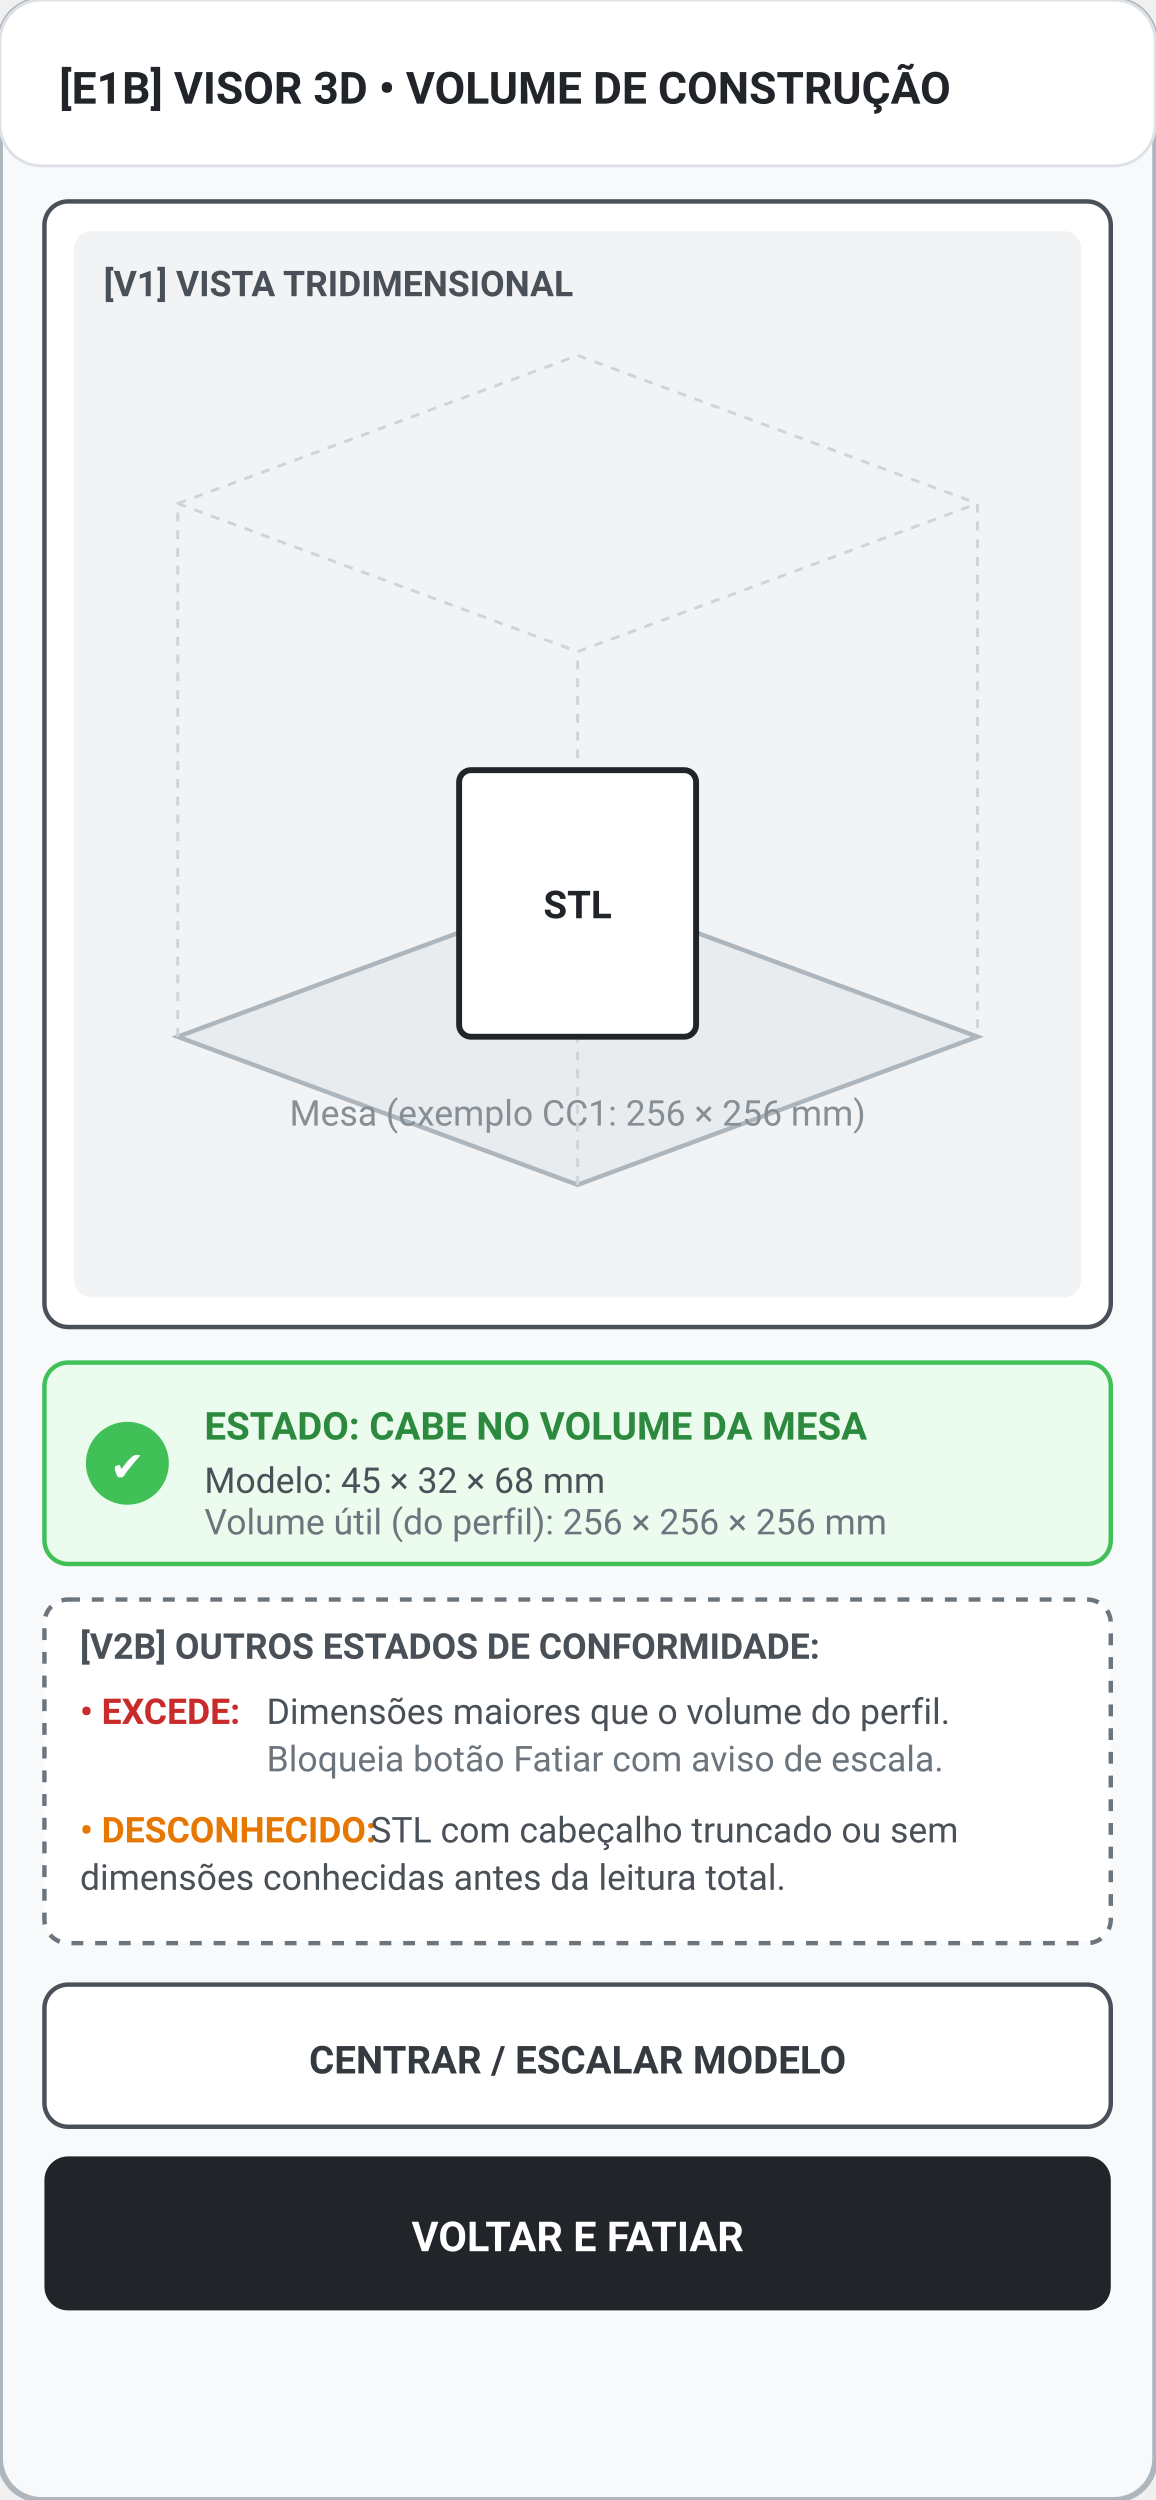
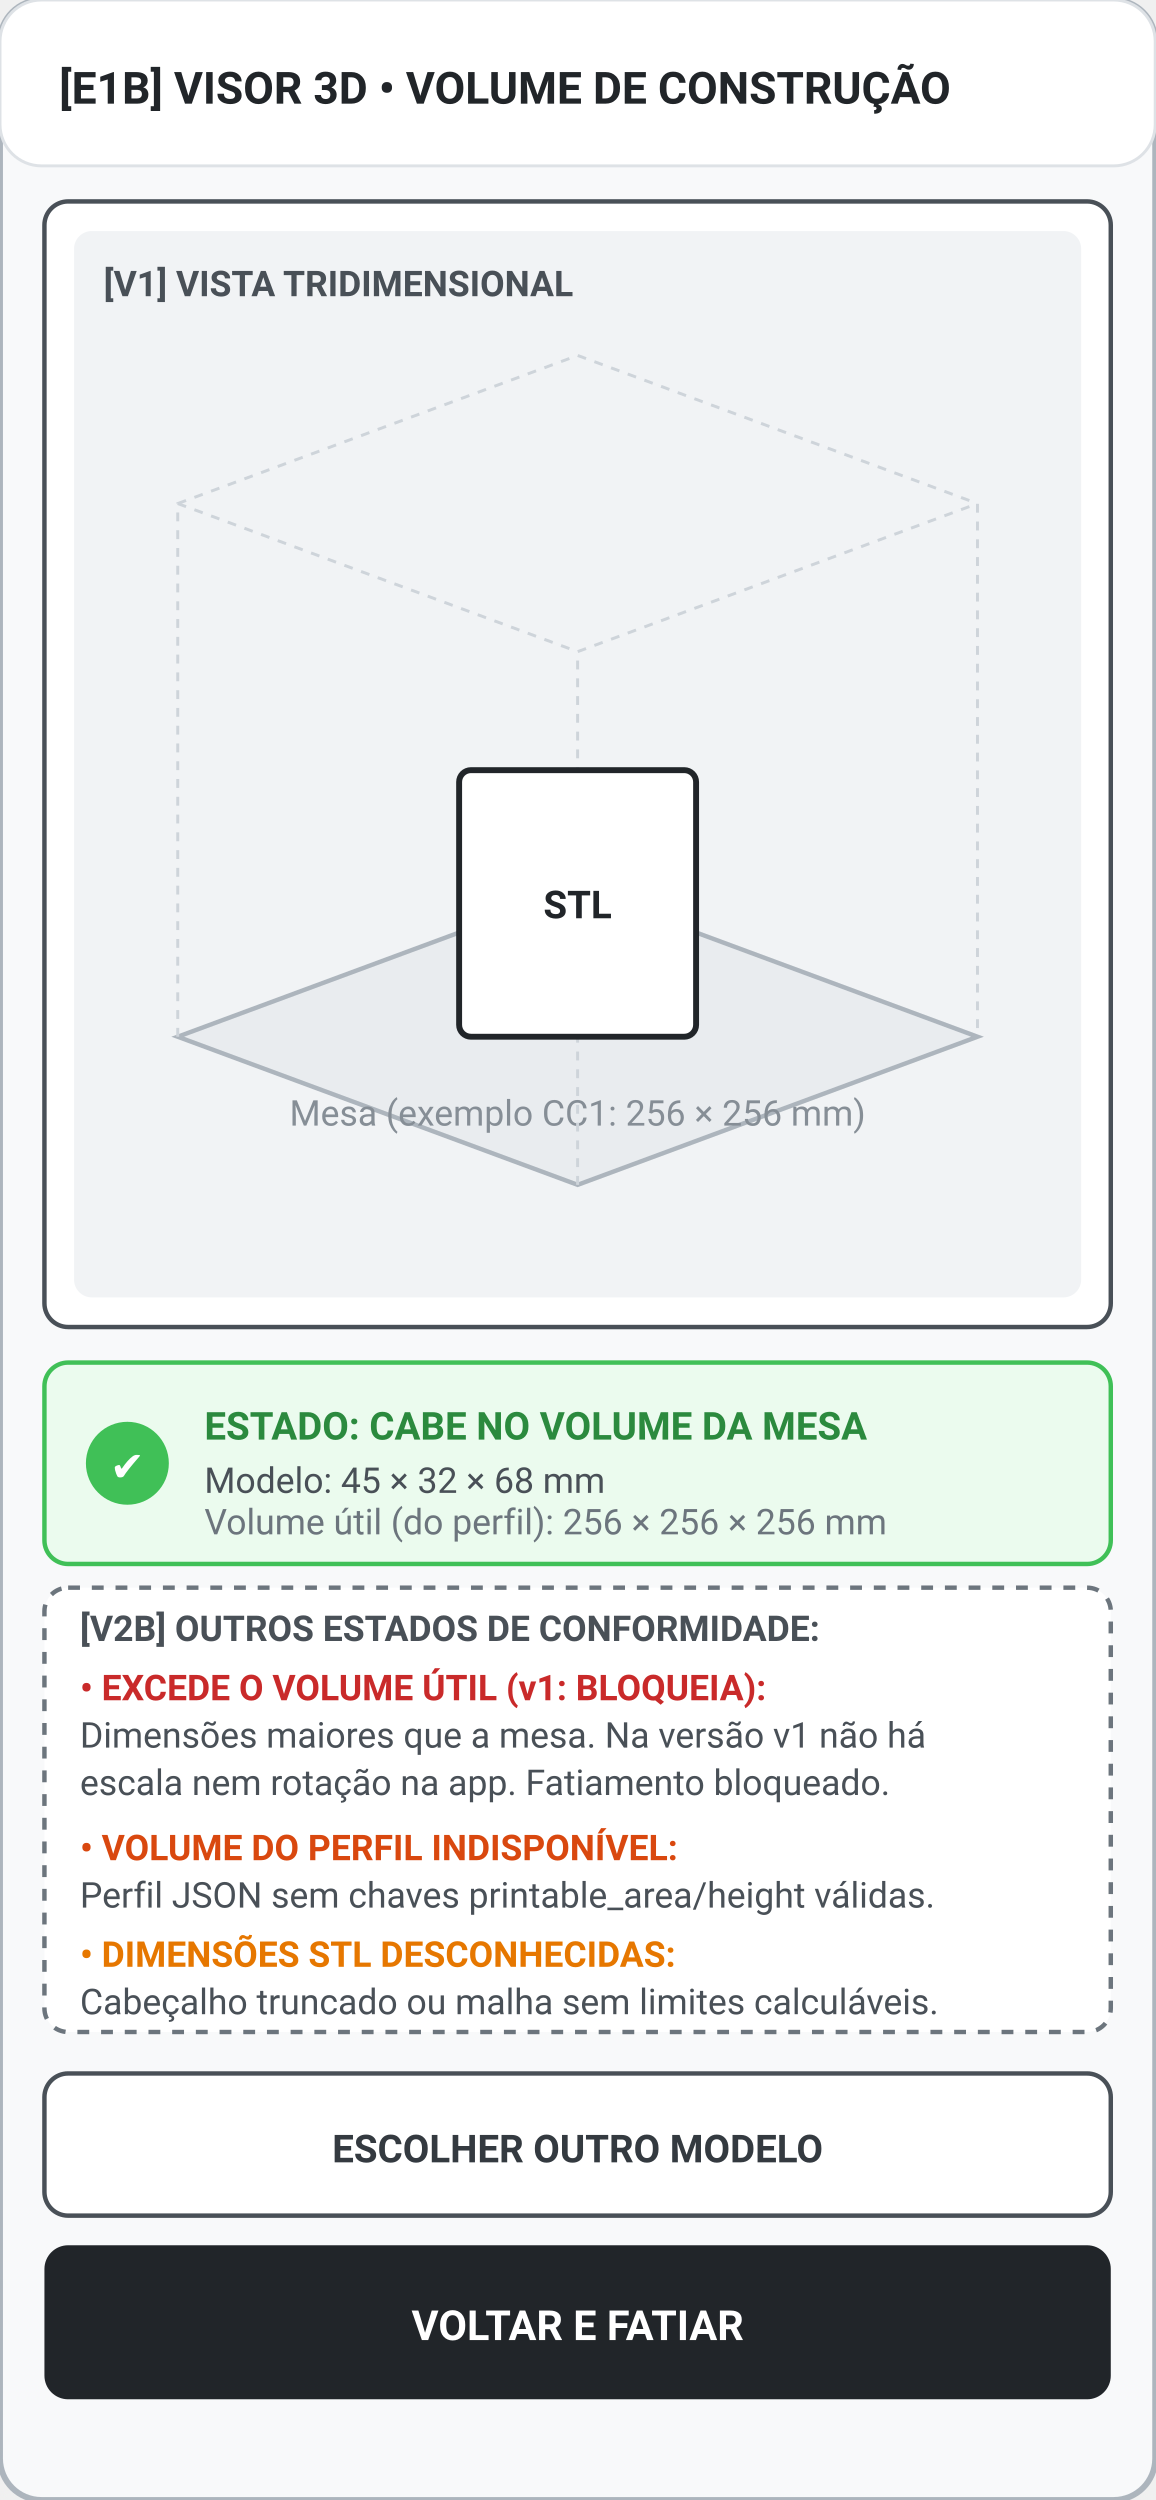
<svg xmlns="http://www.w3.org/2000/svg" viewBox="0 0 390 844" width="390" height="844" style="background:#ffffff; font-family:-apple-system, BlinkMacSystemFont, 'Segoe UI', Roboto, Helvetica, Arial, sans-serif;">
  <defs>
    <style>
      .screen-bg { fill: #f8f9fa; stroke: #adb5bd; stroke-width: 2; }
      .header-bg { fill: #ffffff; stroke: #dee2e6; stroke-width: 1; }
      .header-title { font-size: 15px; font-weight: 700; fill: #212529; }
      .block-box { fill: #ffffff; stroke: #6c757d; stroke-width: 1.5; stroke-dasharray: 4; }
      .solid-box { fill: #ffffff; stroke: #495057; stroke-width: 1.5; }
      .label-num { font-size: 12px; font-weight: 700; fill: #495057; }
      .text-title { font-size: 13px; font-weight: 700; fill: #212529; }
      .text-body { font-size: 12px; fill: #495057; }
      .text-sub { font-size: 12px; fill: #6c757d; }
      .btn-primary { fill: #212529; rx: 8px; }
      .btn-primary-text { font-size: 14px; font-weight: 700; fill: #ffffff; text-anchor: middle; }
      .btn-secondary { fill: #ffffff; stroke: #495057; stroke-width: 1.5; rx: 8px; }
      .btn-secondary-text { font-size: 13px; font-weight: 600; fill: #343a40; text-anchor: middle; }
    </style>
  </defs>
  <rect width="390" height="844" rx="14" class="screen-bg" />
  <rect width="390" height="56" rx="14" class="header-bg" />
  <text x="20" y="35" class="header-title">[E1B] VISOR 3D • VOLUME DE CONSTRUÇÃO</text>
  <rect x="15" y="68" width="360" height="380" rx="8" class="solid-box" />
  <rect x="25" y="78" width="340" height="360" rx="6" fill="#f1f3f5" />
  <text x="35" y="100" class="label-num">[V1] VISTA TRIDIMENSIONAL</text>
  <path d="M 60 350 L 195 400 L 330 350 L 195 300 Z" fill="#e9ecef" stroke="#adb5bd" stroke-width="1.5" />
  <text x="195" y="380" font-size="12" fill="#868e96" text-anchor="middle">Mesa (exemplo CC1: 256 × 256 mm)</text>
  <path d="M 60 350 L 60 170 L 195 120 L 330 170 L 330 350" fill="none" stroke="#ced4da" stroke-width="1" stroke-dasharray="3" />
  <path d="M 195 400 L 195 220" fill="none" stroke="#ced4da" stroke-width="1" stroke-dasharray="3" />
  <path d="M 60 170 L 195 220 L 330 170" fill="none" stroke="#ced4da" stroke-width="1" stroke-dasharray="3" />
  <rect x="155" y="260" width="80" height="90" rx="4" fill="#ffffff" stroke="#212529" stroke-width="2" />
  <text x="195" y="310" class="text-title" text-anchor="middle">STL</text>
  <g transform="translate(15, 460)">
    <rect x="0" y="0" width="360" height="68" rx="8" fill="#ebfbee" stroke="#40c057" stroke-width="1.5" />
    <circle cx="28" cy="34" r="14" fill="#40c057" />
    <text x="28" y="40" font-size="14" font-weight="700" fill="#ffffff" text-anchor="middle">✔</text>
    <text x="54" y="26" font-size="13" font-weight="700" fill="#2b8a3e">ESTADO: CABE NO VOLUME DA MESA</text>
    <text x="54" y="44" class="text-body">Modelo: 45 × 32 × 68 mm</text>
    <text x="54" y="58" class="text-sub">Volume útil (do perfil): 256 × 256 × 256 mm</text>
  </g>
-   <g transform="translate(15, 540)">
-     <rect x="0" y="0" width="360" height="116" rx="8" class="block-box" />
-     <text x="12" y="20" class="label-num">[V2B] OUTROS ESTADOS DE CONFORMIDADE:</text>
-     <text x="12" y="42" font-size="12" font-weight="700" fill="#c92a2a">• EXCEDE:</text>
-     <text x="75" y="42" class="text-body">Dimensões maiores que o volume do perfil.</text>
-     <text x="75" y="58" class="text-sub">Bloqueia botão Fatiar com aviso de escala.</text>
-     <text x="12" y="82" font-size="12" font-weight="700" fill="#e67700">• DESCONHECIDO:</text>
-     <text x="110" y="82" class="text-body">STL com cabeçalho truncado ou sem</text>
-     <text x="12" y="98" class="text-body">dimensões conhecidas antes da leitura total.</text>
+   <g transform="translate(15, 536)">
+     <rect x="0" y="0" width="360" height="150" rx="8" class="block-box" />
+     <text x="12" y="18" class="label-num">[V2B] OUTROS ESTADOS DE CONFORMIDADE:</text>
+     <text x="12" y="38" font-size="12" font-weight="700" fill="#c92a2a">• EXCEDE O VOLUME ÚTIL (v1: BLOQUEIA):</text>
+     <text x="12" y="54" class="text-body">Dimensões maiores que a mesa. Na versão v1 não há</text>
+     <text x="12" y="70" class="text-body">escala nem rotação na app. Fatiamento bloqueado.</text>
+     <text x="12" y="92" font-size="12" font-weight="700" fill="#d9480f">• VOLUME DO PERFIL INDISPONÍVEL:</text>
+     <text x="12" y="108" class="text-body">Perfil JSON sem chaves printable_area/height válidas.</text>
+     <text x="12" y="128" font-size="12" font-weight="700" fill="#e67700">• DIMENSÕES STL DESCONHECIDAS:</text>
+     <text x="12" y="144" class="text-body">Cabeçalho truncado ou malha sem limites calculáveis.</text>
  </g>
-   <g transform="translate(15, 670)">
+   <g transform="translate(15, 700)">
    <rect x="0" y="0" width="360" height="48" class="btn-secondary" />
-     <text x="180" y="30" class="btn-secondary-text">CENTRAR / ESCALAR MODELO</text>
+     <text x="180" y="30" class="btn-secondary-text">ESCOLHER OUTRO MODELO</text>
    <rect x="0" y="58" width="360" height="52" class="btn-primary" />
    <text x="180" y="90" class="btn-primary-text">VOLTAR E FATIAR</text>
  </g>
</svg>
